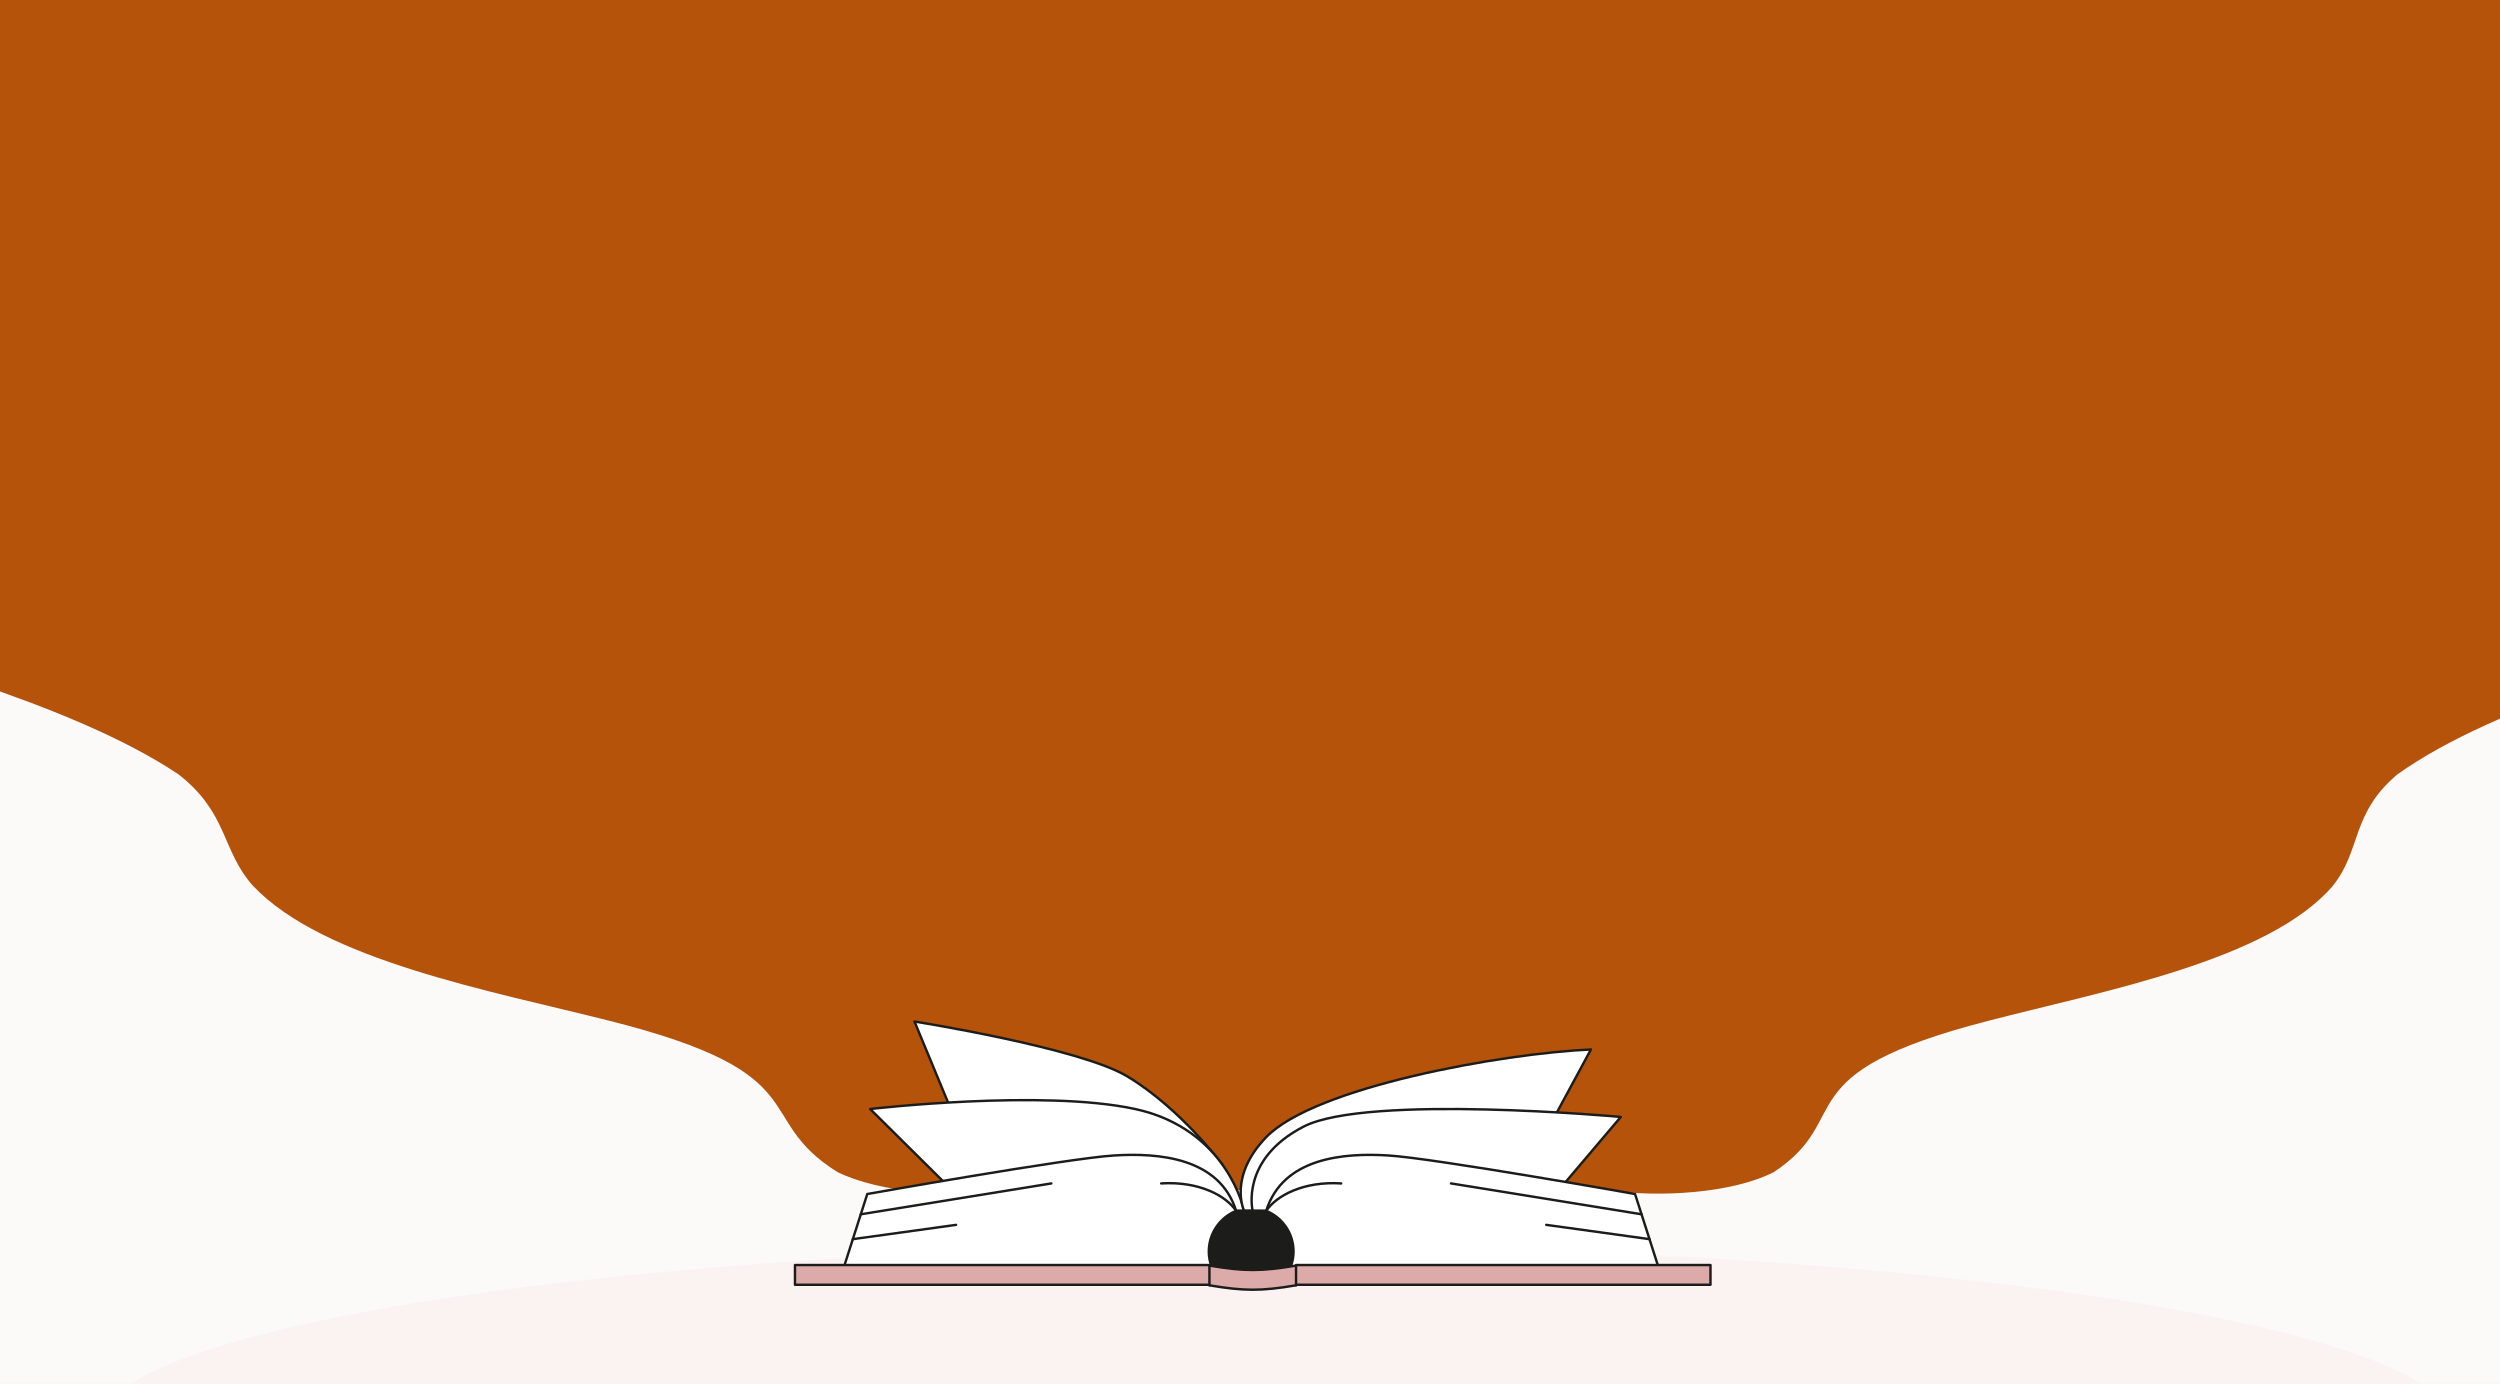
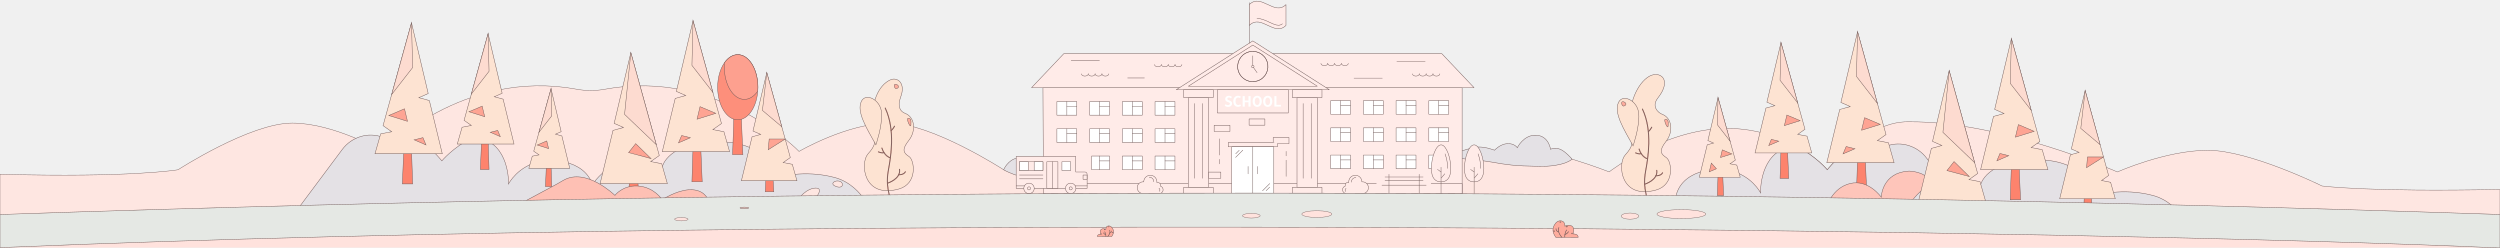
- <svg xmlns="http://www.w3.org/2000/svg" width="766" height="424" viewBox="0 0 766 424" fill="none">
-   <g clip-path="url(#clip0_1327_8972)">
-     <path d="M769 -13H-1V425.264H769V-13Z" fill="#FCF9F9" />
-     <path d="M1136 -13C1067.31 42.118 1073 80.192 1024.37 119.486C978.593 154.94 915.501 171.901 867.63 185.686C821.112 200.865 765.431 215.277 734.6 237.238C720.282 249.237 723.571 260.532 714.739 271.466C695.1 294.305 644.43 303.638 609.422 312.725C545.719 329.073 568.829 342.377 543.504 359.124C530.874 365.6 508.397 367.066 492.075 364.614H308.511C292.408 367.066 269.802 365.6 256.598 359.123C229.799 342.358 251.637 329.056 186.547 312.725C150.735 303.65 99.195 294.296 77.563 271.465C67.757 260.531 70.043 249.236 54.657 237.238C21.672 215.221 -34.846 200.929 -82.958 185.683C-132.072 171.902 -196.722 154.921 -245.589 119.484C-297.707 80.198 -295.459 42.098 -369 -13H1136Z" fill="#B45309" />
-     <path d="M390.948 492.823C590.507 492.823 752.281 467.936 752.281 437.235C752.281 406.535 590.507 381.648 390.948 381.648C191.389 381.648 29.615 406.535 29.615 437.235C29.615 467.936 191.389 492.823 390.948 492.823Z" fill="#FBF3F2" />
-     <path d="M400.426 367.329H365.82V391.503H400.426V367.329Z" fill="#1C1C1B" stroke="#1C1C1B" stroke-width="0.75" stroke-linecap="round" stroke-linejoin="round" />
-     <path d="M374.694 357.064C374.694 357.064 361.981 339.801 345.448 329.829C330.863 321.032 280.2 313 280.2 313L292.935 343.705L374.694 357.063V357.064Z" fill="white" stroke="#1C1C1B" stroke-width="0.75" stroke-linecap="round" stroke-linejoin="round" />
-     <path d="M381.172 370.922C381.172 370.922 376.153 345.936 347.81 339.802C319.467 333.668 266.619 339.802 266.619 339.802L291.419 364.373L376.706 372.056C376.706 372.056 374.381 370.835 381.171 370.922H381.172Z" fill="white" stroke="#1C1C1B" stroke-width="0.75" stroke-linecap="round" stroke-linejoin="round" />
-     <path d="M383.802 370.922H381.172C381.172 370.922 376.246 360.592 387.962 348.43C402.752 333.077 460.296 322.744 487.458 321.563L470.7 352.563L383.802 370.922V370.922Z" fill="white" stroke="#1C1C1B" stroke-width="0.75" stroke-linecap="round" stroke-linejoin="round" />
-     <path d="M383.802 370.922C383.802 370.922 379.932 355.22 399.447 345.182C418.962 335.144 496.61 342.23 496.61 342.23L476.829 365.554L395.073 371.009L383.802 370.922V370.922Z" fill="white" stroke="#1C1C1B" stroke-width="0.75" stroke-linecap="round" stroke-linejoin="round" />
-     <path d="M370.375 383.458C370.375 377.827 373.84 373.011 378.752 371.008C373.62 354.665 354.986 353.184 341.315 354.038C327.143 354.924 265.734 365.848 265.734 365.848L258.648 387.991H371.176C370.667 386.573 370.376 385.051 370.376 383.458H370.375Z" fill="white" stroke="#1C1C1B" stroke-width="0.75" stroke-linecap="round" stroke-linejoin="round" />
-     <path d="M263.747 372.056L322.124 362.601" stroke="#1C1C1B" stroke-width="0.75" stroke-linecap="round" stroke-linejoin="round" />
-     <path d="M261.309 379.675L292.936 375.297" stroke="#1C1C1B" stroke-width="0.75" stroke-linecap="round" stroke-linejoin="round" />
-     <path d="M378.752 371.009C375.687 366.406 367.407 361.863 355.782 362.601" stroke="#1C1C1B" stroke-width="0.75" stroke-linecap="round" stroke-linejoin="round" />
-     <path d="M396.339 383.458C396.339 377.827 392.874 373.011 387.962 371.008C393.094 354.665 411.728 353.184 425.399 354.038C439.57 354.924 500.98 365.848 500.98 365.848L508.066 387.991H395.538C396.047 386.573 396.338 385.051 396.338 383.458H396.339Z" fill="white" stroke="#1C1C1B" stroke-width="0.75" stroke-linecap="round" stroke-linejoin="round" />
-     <path d="M502.967 372.056L444.59 362.601" stroke="#1C1C1B" stroke-width="0.75" stroke-linecap="round" stroke-linejoin="round" />
-     <path d="M505.405 379.675L473.779 375.297" stroke="#1C1C1B" stroke-width="0.75" stroke-linecap="round" stroke-linejoin="round" />
-     <path d="M387.963 371.009C391.028 366.406 399.308 361.863 410.933 362.601" stroke="#1C1C1B" stroke-width="0.75" stroke-linecap="round" stroke-linejoin="round" />
-     <path d="M397.104 387.606V387.772C386.573 389.577 381.098 389.577 370.569 387.773V387.606H243.581V393.65H370.562V393.816C381.096 395.622 386.57 395.623 397.104 393.816V393.65H524.092V387.606H397.104V387.606Z" fill="#DCABA9" stroke="#1C1C1B" stroke-width="0.75" stroke-linecap="round" stroke-linejoin="round" />
-     <path d="M370.569 387.774V393.817" stroke="#1C1C1B" stroke-width="0.75" stroke-miterlimit="10" stroke-linecap="round" />
-     <path d="M397.104 387.773V393.817" stroke="#1C1C1B" stroke-width="0.75" stroke-miterlimit="10" stroke-linecap="round" />
+ <svg xmlns="http://www.w3.org/2000/svg" version="1.1" id="Layer_1" x="0px" y="0px" viewBox="0 0 5667.1 561.3" style="enable-background:new 0 0 5667.1 561.3;" xml:space="preserve">
+   <style type="text/css">
+ 	.st0{fill:#FEE6E1;stroke:#6E5756;stroke-width:0.875;stroke-miterlimit:10;}
+ 	.st1{fill:#E4E1E5;stroke:#6E5756;stroke-miterlimit:10;}
+ 	.st2{fill:#FEE6E1;stroke:#6E5756;stroke-miterlimit:10;}
+ 	.st3{fill:#FD836D;stroke:#6E5756;stroke-miterlimit:10;}
+ 	.st4{fill:#FDE3D2;stroke:#6E5756;stroke-miterlimit:10;}
+ 	.st5{fill:#FDDBD0;stroke:#6E5756;stroke-miterlimit:10;}
+ 	.st6{fill:#FEA493;stroke:#6E5756;stroke-miterlimit:10;}
+ 	.st7{fill:#FEC5BA;stroke:#6E5756;stroke-miterlimit:10;}
+ 	.st8{fill:#FD8F7B;stroke:#6E5756;stroke-miterlimit:10;}
+ 	.st9{fill:#FDA08F;stroke:#6E5756;stroke-miterlimit:10;}
+ 	.st10{fill:#FD8771;stroke:#6E5756;stroke-miterlimit:10;}
+ 	.st11{fill:#FEAC9D;stroke:#6E5756;stroke-miterlimit:10;}
+ 	.st12{fill:#FFEBE8;stroke:#6E5756;stroke-linecap:round;stroke-linejoin:round;stroke-miterlimit:10;}
+ 	.st13{fill:none;stroke:#6E5756;stroke-linecap:round;stroke-linejoin:round;stroke-miterlimit:10;}
+ 	.st14{fill:#FFFFFF;stroke:#6E5756;stroke-linecap:round;stroke-linejoin:round;stroke-miterlimit:10;}
+ 	.st15{fill:#FFFFFF;}
+ 	.st16{fill:#FFE2DD;}
+ 	.st17{fill:#FEC0B4;stroke:#6E5756;stroke-miterlimit:10;}
+ 	.st18{fill:#FEE6E1;}
+ 	.st19{fill:#E5E8E4;stroke:#6E5756;stroke-miterlimit:10;}
+ 	.st20{fill:#FFE2DD;stroke:#6E5756;stroke-width:0.807;stroke-miterlimit:10;}
+ 	.st21{fill:#FED7D0;stroke:#6E5756;stroke-miterlimit:10;}
+ </style>
+   <path class="st0" d="M5667.1,429.4c-297,6.3-403.5-7.8-403.5-7.8s-163.7-81.1-259.1-80.9c-95.4,0.2-204.7,49.1-204.7,49.1  s-261-115.3-471.9-113.7c-56.1-1.9-110.5,36-145.7,67.6c-24.7,22.2-40,41.2-40,41.2s-23.1-28.4-70-54  c-31.8-17.4-74.6-33.5-128.6-38.6c-152.2-14.4-295.9,97.3-295.9,97.3s-139.8-54.9-198.1-49c-898.9,91.8-1174.3,44.3-1174.3,44.3  S2111.5,278.8,2016,279c-95.4,0.2-204.7,64.2-204.7,64.2S1629.2,154.4,1371,202.3c-20.9,3.9-42.4,3.9-63.4,0  c-258.2-48-440.2,140.9-440.2,140.9s-109.3-64-204.7-64.2c-95.5-0.2-259.1,105.8-259.1,105.8S297,403.2,0,395l0,146h1339.3h2988.5  h1339.3V429.4z" />
+   <g>
+     <path class="st1" d="M1339.3,423.5c62.7-96.1,161.9-45.3,161.9-45.3s11.8-56.5,127-56.8c115.2-0.3,137.9,80.6,137.9,80.6   s54.3-18,124.6,0c70.3,18,93.3,99,93.3,99h-644.7V423.5z" />
+     <path class="st2" d="M1813.2,459c-9.7-7.9,18.1-34.9,38.6-32.5C1872.3,428.8,1832.9,475.1,1813.2,459z" />
+     <path class="st2" d="M1892.5,421.5c-11.6-5.7,1.4-14.4,11.7-10.3C1914.5,415.4,1910.5,430.3,1892.5,421.5z" />
+     <path class="st1" d="M4367.6,358.8L4507.5,546h-286.3l-421.9-59.2c-17.5-87.9,65.3-110.2,117.9-100.8c52.6,9.4,73.7,51.1,73.7,51.1   s-3.5-92.5,70.3-104.9c3.5-0.6,7.2-1,10.9-1.3c46.9,25.6,70,54,70,54s15.3-19,40-41.2c34.1,9,59,19,59,19s6.3-21.1,35.4-31.6   C4309.5,319,4346.6,330.7,4367.6,358.8z" />
+     <polygon class="st3" points="3907.1,443.2 3893,443.2 3895.3,373.6 3904.2,373.6  " />
+     <polygon class="st4" points="3852.1,401.7 3870,328.3 3884.4,324.3 3871.5,318.7 3894.5,221.3 3933.7,362.9 3921.8,371.3    3937,374.2 3944.8,401.7  " />
+     <polygon class="st5" points="3894.5,221.3 3893,282.8 3921.8,319.9  " />
+     <polygon class="st6" points="3904.2,339.7 3925.8,348.9 3900.1,357  " />
+     <polygon class="st6" points="3879.4,369.7 3890.8,382.5 3874.6,389.5  " />
+     <polygon class="st3" points="4054.7,404.3 4035.1,404.3 4038.2,307.7 4050.6,307.7  " />
+     <polygon class="st4" points="3978.4,346.7 4003.1,245 4023.2,239.5 4005.3,231.6 4037.2,96.5 4091.6,293 4075.1,304.6    4096.2,308.6 4107,346.7  " />
+     <polygon class="st5" points="4037.2,96.5 4035.1,181.9 4075.1,233.3  " />
+     <polygon class="st6" points="4050.6,260.8 4080.6,273.5 4044.9,284.7  " />
+     <polygon class="st6" points="4015.4,315.9 4032.1,320.1 4009.5,329.9  " />
+     <polygon class="st3" points="4231.6,437.1 4208.3,437.1 4212,322.5 4226.7,322.5  " />
+     <polygon class="st4" points="4141.1,368.8 4170.4,248.1 4194.2,241.6 4173,232.2 4210.8,71.9 4275.3,305 4255.7,318.8    4280.8,323.6 4293.6,368.8  " />
+     <polygon class="st5" points="4210.8,71.9 4208.3,173.3 4255.7,234.3  " />
+     <polygon class="st6" points="4226.7,266.8 4262.3,282 4219.9,295.2  " />
+     <polygon class="st6" points="4185,332.2 4204.7,337.2 4177.9,348.8  " />
+     <path class="st1" d="M776,338.6L636.2,525.8h286.3l421.9-59.2c17.5-87.9-65.3-110.2-117.9-100.8c-52.6,9.4-73.7,51.1-73.7,51.1   s3.5-92.5-70.3-104.9c-3.5-0.6-7.2-1-10.9-1.3c-46.9,25.6-70,54-70,54s-15.3-19-40-41.2c-34.1,9-59,19-59,19s-6.3-21.1-35.4-31.6   C834.1,298.8,797.1,310.5,776,338.6z" />
+     <polygon class="st3" points="1236.5,423 1250.7,423 1248.4,353.4 1239.4,353.4  " />
+     <polygon class="st4" points="1291.5,381.5 1273.7,308.2 1259.2,304.1 1272.1,298.5 1249.1,201.1 1209.9,342.7 1221.8,351.1    1206.6,354 1198.8,381.5  " />
+     <polygon class="st5" points="1249.1,201.1 1250.7,262.6 1221.8,299.7  " />
+     <polygon class="st6" points="1239.4,319.5 1217.8,328.7 1243.6,336.8  " />
+     <polygon class="st3" points="1088.9,384.1 1108.6,384.1 1105.4,287.5 1093,287.5  " />
+     <polygon class="st4" points="1165.2,326.5 1140.5,224.8 1120.5,219.3 1138.3,211.4 1106.4,76.3 1052,272.8 1068.5,284.4    1047.5,288.4 1036.6,326.5  " />
+     <polygon class="st5" points="1106.4,76.3 1108.6,161.7 1068.5,213.1  " />
+     <polygon class="st6" points="1093,240.6 1063,253.3 1098.7,264.5  " />
+     <polygon class="st6" points="1128.2,295.7 1111.5,299.9 1134.1,309.7  " />
+     <polygon class="st3" points="912.1,416.9 935.4,416.9 931.6,302.3 916.9,302.3  " />
+     <polygon class="st4" points="1002.6,348.6 973.3,228 949.5,221.4 970.7,212 932.8,51.7 868.3,284.8 887.9,298.6 862.9,303.4    850,348.6  " />
+     <polygon class="st5" points="932.8,51.7 935.4,153.1 887.9,214.1  " />
+     <polygon class="st6" points="916.9,246.6 881.3,261.8 923.7,275  " />
+     <polygon class="st6" points="958.7,312 938.9,317 965.7,328.6  " />
+     <path class="st7" d="M4515.3,470c0,0-12.3-44.1-53.9-54.1c-41.6-10-70.3,31.1-70.3,31.1s-1.2-56.3-63.3-59.2   c-62.1,2.9-63.3,59.2-63.3,59.2s-28.7-41-70.3-31.1c-41.6,10-53.9,54.1-53.9,54.1s-79.4-26.9-91.7,32.4l279.2,16.9l279.2-16.9   C4594.7,443.1,4515.3,470,4515.3,470z" />
+     <g>
+       <polygon class="st3" points="1754.1,434.8 1734.8,434.8 1737.9,369.8 1750.1,369.8   " />
+       <polygon class="st4" points="1680.6,409.8 1704.8,310.1 1724.4,304.7 1706.9,297 1738.2,164.6 1791.5,357.1 1775.3,368.5     1796,372.4 1806.6,409.8   " />
+       <polygon class="st5" points="1738.2,164.6 1728.3,250.3 1772.1,287.2   " />
+       <polygon class="st6" points="1779.9,315.1 1743.6,315.1 1741.4,339.4   " />
+     </g>
+     <g>
+       <polygon class="st3" points="1448.2,448.6 1424.9,448.6 1428.6,369.9 1443.4,369.9   " />
+       <polygon class="st4" points="1360.3,416.3 1389.6,295.6 1413.4,289 1392.2,279.7 1430,119.4 1494.5,352.5 1475,366.3 1500,371.1     1512.8,416.3   " />
+       <polygon class="st5" points="1430,119.4 1415.8,259.3 1487.7,327.9   " />
+       <polygon class="st6" points="1424.9,345.9 1475.6,359.4 1441,325.6   " />
+     </g>
+     <g>
+       <polygon class="st3" points="1591.8,412.1 1568.5,412.1 1572.2,297.5 1586.9,297.5   " />
+       <polygon class="st4" points="1501.3,343.7 1530.6,223.1 1554.4,216.5 1533.2,207.2 1571,46.9 1635.5,280 1615.9,293.8 1641,298.6     1653.8,343.7   " />
+       <polygon class="st5" points="1571,46.9 1568.5,148.2 1615.9,209.2   " />
+       <polygon class="st6" points="1586.9,241.8 1622.5,256.9 1580.1,270.2   " />
+       <polygon class="st6" points="1545.2,307.2 1564.9,312.2 1538.1,323.8   " />
+     </g>
+     <path class="st1" d="M4327.8,464.3c62.7-96.1,161.9-45.3,161.9-45.3s11.8-56.5,127-56.8c115.2-0.3,137.9,80.6,137.9,80.6   s54.3-18,124.6,0c70.3,18,93.3,99,93.3,99h-644.7V464.3z" />
+     <path class="st2" d="M4801.7,499.7c-9.7-7.9,18.1-34.9,38.6-32.5C4860.8,469.6,4821.4,515.9,4801.7,499.7z" />
+     <g>
+       <polygon class="st3" points="4742.5,475.5 4723.3,475.5 4726.4,410.6 4738.5,410.6   " />
+       <polygon class="st4" points="4669,450.5 4693.3,350.8 4712.9,345.4 4695.4,337.7 4726.7,205.3 4779.9,397.8 4763.8,409.2     4784.4,413.2 4795,450.5   " />
+       <polygon class="st5" points="4726.7,205.3 4716.8,291.1 4760.6,327.9   " />
+       <polygon class="st6" points="4768.3,355.8 4732,355.8 4729.9,380.1   " />
+     </g>
+     <g>
+       <polygon class="st3" points="4436.7,489.3 4413.4,489.3 4417.1,410.7 4431.8,410.7   " />
+       <polygon class="st4" points="4348.7,457 4378.1,336.4 4401.8,329.8 4380.7,320.5 4418.5,160.2 4483,393.3 4463.4,407.1     4488.4,411.8 4501.3,457   " />
+       <polygon class="st5" points="4418.5,160.2 4404.3,300 4476.2,368.7   " />
+       <polygon class="st6" points="4413.4,386.7 4464,400.1 4429.5,366.3   " />
+     </g>
+     <g>
+       <polygon class="st3" points="4580.2,452.8 4556.9,452.8 4560.7,338.2 4575.4,338.2   " />
+       <polygon class="st4" points="4489.7,384.5 4519,263.9 4542.8,257.3 4521.6,247.9 4559.5,87.6 4624,320.7 4604.4,334.5     4629.4,339.3 4642.3,384.5   " />
+       <polygon class="st5" points="4559.5,87.6 4556.9,189 4604.4,250   " />
+       <polygon class="st6" points="4575.4,282.5 4611,297.7 4568.6,310.9   " />
+       <polygon class="st6" points="4533.6,347.9 4553.4,352.9 4526.6,364.5   " />
+     </g>
+     <g>
+       <polygon class="st3" points="1684,350.6 1660.7,350.6 1664.5,236 1679.2,236   " />
+       <path class="st8" d="M1718,197.7c0,3-0.1,6-0.3,8.9c-2.7,36.6-21.9,65-45.3,65c-25.2,0-45.6-33.1-45.6-73.9    c0-22,5.9-41.7,15.3-55.2c8.1-11.6,18.7-18.6,30.3-18.6C1697.6,123.8,1718,156.9,1718,197.7z" />
+       <path class="st9" d="M1718,197.7c0,3-0.1,6-0.3,8.9c-8.1,11.6-18.7,18.7-30.3,18.7c-25.2,0-45.6-33.1-45.6-73.9c0-3,0.1-6,0.3-8.9    c8.1-11.6,18.7-18.6,30.3-18.6C1697.6,123.8,1718,156.9,1718,197.7z" />
+     </g>
+     <g>
+       <g>
+         <g>
+           <g>
+             <g>
+               <g>
+                 <path class="st4" d="M2037.3,428.5c43.5-12,35.8-65.7,23.4-73.6c-12.4-8-17.4-15.4-0.5-36.8c16.9-21.4,13.9-52.7-8.5-61.2         c-10.4-3.9-18.4-14.7-9.9-37.3c11.8-31.3-7.6-45.3-22.9-38.8c-28.4,12.2-45.3,54.5-39.3,97.7c6.2,44.6,6,50.2-12.2,70.6         C1949.8,369,1956.2,450.9,2037.3,428.5z" />
+               </g>
+             </g>
+             <g>
+               <g>
+                 <path class="st10" d="M2012.9,478.1c0.2,0,0.5-0.1,0.6-0.4c0.1-0.1,5.6-12.5,4.4-26.8c-0.3-3.9-1.2-7.8-2.2-12.3         c-2.6-12.3-5.9-27.5-1.2-53.3c5-27,16.5-90.4-7.3-140.6c-0.1-0.3-0.5-0.4-0.8-0.3c-0.3,0.1-0.4,0.5-0.3,0.8         c23.6,49.9,12.1,113,7.2,139.9c-4.8,26-1.4,41.4,1.2,53.7c1,4.5,1.8,8.4,2.1,12.2c1.2,14-4.2,26.1-4.3,26.2         c-0.1,0.3,0,0.7,0.3,0.8C2012.7,478.1,2012.8,478.1,2012.9,478.1z" />
+               </g>
+             </g>
+             <g>
+               <g>
+                 <path class="st10" d="M2011.7,415.9c0.1,0,0.1,0,0.2,0c0.3-0.1,31.2-9.7,27.8-32.2c0-0.3-0.3-0.6-0.7-0.5         c-0.3,0-0.6,0.4-0.5,0.7c3.2,21.4-26.7,30.8-27,30.8c-0.3,0.1-0.5,0.4-0.4,0.8C2011.2,415.7,2011.5,415.9,2011.7,415.9z" />
+               </g>
+             </g>
+             <g>
+               <g>
+                 <path class="st10" d="M2017.9,358.2c0.3,0,0.5-0.2,0.6-0.5c0.1-0.3-0.1-0.7-0.4-0.7c-0.1,0-12.8-3.5-18.4-21.6         c-0.1-0.3-0.4-0.5-0.8-0.4c-0.3,0.1-0.5,0.4-0.4,0.8c5.8,18.8,18.7,22.3,19.3,22.4C2017.8,358.2,2017.8,358.2,2017.9,358.2z" />
+               </g>
+             </g>
+             <g>
+               <g>
+                 <path class="st10" d="M2020.1,296.3c0.1,0,0.2,0,0.2,0c0.1-0.1,3.4-1.5,8-10c0.2-0.3,0-0.7-0.3-0.8c-0.3-0.2-0.7,0-0.8,0.3         c-4.3,8-7.3,9.4-7.3,9.4c-0.3,0.1-0.5,0.5-0.3,0.8C2019.7,296.2,2019.9,296.3,2020.1,296.3z" />
+               </g>
+             </g>
+             <g>
+               <g>
+                 <path class="st10" d="M2000.1,347.1c2.4,0,3.7-0.7,3.8-0.7c0.3-0.2,0.4-0.5,0.2-0.8c-0.2-0.3-0.5-0.4-0.8-0.2         c0,0-3.8,2-11.9-1.7c-0.3-0.1-0.7,0-0.8,0.3c-0.1,0.3,0,0.7,0.3,0.8C1994.8,346.6,1997.9,347.1,2000.1,347.1z" />
+               </g>
+             </g>
+             <g>
+               <g>
+                 <path class="st10" d="M2038.4,396.7c2.8,0,11.1-0.6,14.5-7.1c0.2-0.3,0-0.7-0.3-0.8c-0.3-0.2-0.7,0-0.8,0.3         c-3.7,7-14.2,6.4-14.3,6.4c-0.4,0-0.6,0.2-0.7,0.6c0,0.3,0.2,0.6,0.6,0.7C2037.5,396.7,2037.8,396.7,2038.4,396.7z" />
+               </g>
+             </g>
+             <g>
+               <g>
+                 <path class="st11" d="M1984.9,258.6c10.5-2.6,6.7-11.9,2.8-12.7C1983.7,245.2,1982.6,259.1,1984.9,258.6z" />
+               </g>
+             </g>
+             <g>
+               <g>
+                 <path class="st11" d="M2032.2,200.9c9.7-3.2,2.2-10.3-2.8-9.9C2024.4,191.4,2028.3,202.3,2032.2,200.9z" />
+               </g>
+             </g>
+           </g>
+         </g>
+       </g>
+       <g>
+         <g>
+           <path class="st11" d="M2064.9,283.2c0.9-12.1-0.7-14.9-6.2-15.1C2053.3,267.9,2064.1,292.7,2064.9,283.2z" />
+         </g>
+       </g>
+     </g>
+     <path class="st4" d="M1985.5,328.3c-20.2-36.6-45-75-32.6-99.2c9.9-19.4,43.7-3.1,45.5,27C2000.3,286.3,1985.5,328.3,1985.5,328.3z   " />
+     <path class="st1" d="M3277.9,357.1c31.8-14.4,38.6-16.8,64.2-22.8c19.5-4.5,45.7,6.2,45.7,6.2s13-14.1,29.1-14.9   c16.1-0.9,22.6,9.2,22.6,9.2s14.3-29.7,42.9-28.3c28.6,1.5,32.4,31.9,32.4,31.9s9.7-5.1,22,0c12.3,5.1,26.9,22.4,26.9,22.4   s-17,17.2-74.7,16.3c-57.7-0.9-74.1-3.8-105.8-9.4C3343.2,360.7,3277.9,357.1,3277.9,357.1z" />
+     <path class="st1" d="M2275.1,384.9c0,0,9.4-23,31.1-26.6c21.7-3.7,32.8,22.6,32.8,22.6s12.9-9.2,25.8-6.9c12.9,2.3,17,14.8,17,14.8   s26.4-12.7,44.5-7.9c18.2,4.8,38.1,15.9,38.1,15.9s-48.6,21.1-104.3,13.5C2304.5,402.6,2275.1,384.9,2275.1,384.9z" />
+     <g>
+       <g>
+         <g>
+           <g>
+             <g>
+               <g>
+                 <g>
+                   <path class="st4" d="M3753.8,430.8c43.5-12,35.8-65.7,23.4-73.6c-12.4-8-17.4-15.4-0.5-36.8c16.9-21.4,13.9-52.7-8.5-61.2          c-10.4-3.9-24.9-18.4-9.9-37.3c33.6-42.7,3.5-62.3-20-48.8c-26.8,15.5-48.1,64.4-42.1,107.7c6.2,44.6,6,50.2-12.2,70.6          C3666.2,371.3,3672.7,453.2,3753.8,430.8z" />
+                 </g>
+               </g>
+               <g>
+                 <g>
+                   <path class="st10" d="M3729.4,480.4c0.2,0,0.5-0.1,0.6-0.4c0.1-0.1,5.6-12.5,4.4-26.8c-0.3-3.9-1.2-7.8-2.2-12.3          c-2.6-12.3-5.9-27.5-1.2-53.3c5-27,16.5-90.4-7.3-140.6c-0.1-0.3-0.5-0.4-0.8-0.3c-0.3,0.1-0.4,0.5-0.3,0.8          c23.6,49.9,12.1,113,7.2,139.9c-4.8,26-1.4,41.4,1.2,53.7c1,4.5,1.8,8.4,2.1,12.2c1.2,14-4.2,26.1-4.3,26.2          c-0.1,0.3,0,0.7,0.3,0.8C3729.2,480.4,3729.3,480.4,3729.4,480.4z" />
+                 </g>
+               </g>
+               <g>
+                 <g>
+                   <path class="st10" d="M3728.2,418.2c0.1,0,0.1,0,0.2,0c0.3-0.1,31.2-9.7,27.8-32.2c0-0.3-0.3-0.6-0.7-0.5          c-0.3,0-0.6,0.4-0.5,0.7c3.2,21.4-26.7,30.8-27,30.8c-0.3,0.1-0.5,0.4-0.4,0.8C3727.7,418,3727.9,418.2,3728.2,418.2z" />
+                 </g>
+               </g>
+               <g>
+                 <g>
+                   <path class="st10" d="M3734.4,360.5c0.3,0,0.5-0.2,0.6-0.5c0.1-0.3-0.1-0.7-0.4-0.7c-0.1,0-12.8-3.5-18.4-21.6          c-0.1-0.3-0.4-0.5-0.8-0.4c-0.3,0.1-0.5,0.4-0.4,0.8c5.8,18.8,18.7,22.3,19.3,22.4C3734.3,360.5,3734.3,360.5,3734.4,360.5z          " />
+                 </g>
+               </g>
+               <g>
+                 <g>
+                   <path class="st10" d="M3736.6,298.6c0.1,0,0.2,0,0.2,0c0.1-0.1,3.4-1.5,8-10c0.2-0.3,0-0.7-0.3-0.8c-0.3-0.2-0.7,0-0.8,0.3          c-4.3,8-7.3,9.4-7.3,9.4c-0.3,0.1-0.5,0.5-0.3,0.8C3736.1,298.5,3736.4,298.6,3736.6,298.6z" />
+                 </g>
+               </g>
+               <g>
+                 <g>
+                   <path class="st10" d="M3716.6,349.4c2.4,0,3.7-0.7,3.8-0.7c0.3-0.2,0.4-0.5,0.2-0.8c-0.2-0.3-0.5-0.4-0.8-0.2          c0,0-3.8,2-11.9-1.7c-0.3-0.1-0.7,0-0.8,0.3c-0.1,0.3,0,0.7,0.3,0.8C3711.3,348.9,3714.4,349.4,3716.6,349.4z" />
+                 </g>
+               </g>
+               <g>
+                 <g>
+                   <path class="st10" d="M3754.9,399c2.8,0,11.1-0.6,14.5-7.1c0.2-0.3,0-0.7-0.3-0.8c-0.3-0.2-0.7,0-0.8,0.3          c-3.7,7-14.2,6.4-14.3,6.4c-0.4,0-0.6,0.2-0.7,0.6c0,0.3,0.2,0.6,0.6,0.7C3754,399,3754.3,399,3754.9,399z" />
+                 </g>
+               </g>
+               <g>
+                 <g>
+                   <path class="st11" d="M3701.4,260.9c10.5-2.6,6.7-11.9,2.8-12.7C3700.2,247.5,3699.1,261.5,3701.4,260.9z" />
+                 </g>
+               </g>
+             </g>
+           </g>
+         </g>
+         <g>
+           <g>
+             <path class="st11" d="M3781.4,285.5c0.9-12.1-0.7-14.9-6.2-15.1C3769.8,270.2,3780.6,295,3781.4,285.5z" />
+           </g>
+         </g>
+       </g>
+       <path class="st4" d="M3701.9,330.6c-20.2-36.6-45-75-32.6-99.2c9.9-19.4,43.7-3.1,45.5,27C3716.8,288.6,3701.9,330.6,3701.9,330.6    z" />
+     </g>
+     <g>
+       <g>
+         <path class="st11" d="M3681.1,240.4c9.7-3.2,2.2-10.3-2.8-9.9C3673.3,230.9,3677.2,241.7,3681.1,240.4z" />
+       </g>
+     </g>
  </g>
-   <defs>
-     <clipPath id="clip0_1327_8972">
-       <rect width="766" height="424" fill="white" />
-     </clipPath>
-   </defs>
+   <g>
+     <polygon class="st12" points="2365.4,455 3314.4,455 3314.4,198.7 2364.2,198.7  " />
+     <polyline class="st12" points="2794.4,121.7 2411.4,121.7 2338.4,198.7 2673.7,198.7  " />
+     <polyline class="st12" points="3006.1,198.7 3341.4,198.7 3268.4,121.7 2885.4,121.7  " />
+     <line class="st12" x1="2629.4" y1="416.1" x2="2693.8" y2="416.1" />
+     <line class="st12" x1="2464.3" y1="416.1" x2="2581.8" y2="416.1" />
+     <polyline class="st12" points="3244.2,416.1 3314.4,416.1 3314.4,438.7 2365.4,438.7  " />
+     <line class="st12" x1="3098.2" y1="416.1" x2="3119.9" y2="416.1" />
+     <line class="st12" x1="2986.2" y1="416.1" x2="3050.6" y2="416.1" />
+     <line class="st12" x1="2887.6" y1="416.1" x2="2940.1" y2="416.1" />
+     <line class="st12" x1="2739.9" y1="416.1" x2="2792.2" y2="416.1" />
+     <polygon class="st12" points="3013.4,203.4 2666.4,203.4 2839.9,92.7  " />
+     <polygon class="st12" points="2693.8,195.4 2839.9,102.2 2986,195.4  " />
+     <ellipse transform="matrix(0.8689 -0.495 0.495 0.8689 297.5947 1425.435)" class="st12" cx="2839.9" cy="150.9" rx="34.3" ry="34.3" />
+     <path class="st13" d="M2842.7,150.9c0,1.6-1.3,2.8-2.8,2.8s-2.8-1.3-2.8-2.8c0-1.6,1.3-2.8,2.8-2.8S2842.7,149.3,2842.7,150.9z" />
+     <line class="st13" x1="2839.9" y1="126.6" x2="2839.9" y2="148" />
+     <line class="st13" x1="2849.6" y1="164.7" x2="2841.5" y2="153.2" />
+     <ellipse transform="matrix(0.8689 -0.495 0.495 0.8689 297.5947 1425.435)" class="st13" cx="2839.9" cy="150.9" rx="34.3" ry="34.3" />
+     <g>
+       <rect x="2693.6" y="221.2" class="st12" width="46.1" height="203.5" />
+       <rect x="2683.1" y="424.7" class="st12" width="67.1" height="14" />
+       <rect x="2683.1" y="203.4" class="st12" width="67.1" height="17.8" />
+       <g>
+         <line class="st12" x1="2707.5" y1="234.7" x2="2707.5" y2="404.1" />
+         <line class="st12" x1="2725.8" y1="234.7" x2="2725.8" y2="404.1" />
+       </g>
+       <rect x="2940.1" y="221.2" class="st12" width="46.1" height="203.5" />
+       <rect x="2929.6" y="424.7" class="st12" width="67.1" height="14" />
+       <rect x="2929.6" y="203.4" class="st12" width="67.1" height="17.8" />
+       <g>
+         <line class="st12" x1="2954" y1="234.7" x2="2954" y2="404.1" />
+         <line class="st12" x1="2972.3" y1="234.7" x2="2972.3" y2="404.1" />
+       </g>
+     </g>
+     <rect x="2759.6" y="203.4" class="st12" width="160.7" height="52.7" />
+     <rect x="2784.2" y="323" class="st12" width="111.5" height="9.8" />
+     <rect x="2792.2" y="332.7" class="st14" width="95.3" height="106" />
+     <rect x="2831.5" y="269.7" class="st12" width="35.8" height="14" />
+     <rect x="2752.3" y="284" class="st12" width="35.8" height="14" />
+     <rect x="2739.7" y="390.1" class="st12" width="27.7" height="14" />
+     <polyline class="st12" points="2886.1,323 2886.1,311.7 2921.9,311.7 2921.9,325.7 2895.9,325.7  " />
+     <line class="st12" x1="2764.4" y1="361.2" x2="2764.4" y2="371.5" />
+     <line class="st12" x1="2764.4" y1="314.7" x2="2764.4" y2="351.5" />
+     <line class="st12" x1="2915.4" y1="353.3" x2="2915.4" y2="343.1" />
+     <line class="st12" x1="2915.4" y1="399.8" x2="2915.4" y2="363.1" />
+     <g>
+       <path class="st15" d="M2793,234.7c0,4.3-3.4,7.7-9.2,7.7c-4.9,0-7.5-3.1-7.5-3.1l2-3.2c0,0,1.9,2.2,5.1,2.2c3.1,0,4.6-1.5,4.6-3.6    c0-4.3-10.7-2-10.7-10.4c0-3.9,3.2-7.2,8.2-7.2c4.8,0,7,2.7,7,2.7l-1.9,3.2c0,0-1.9-1.9-4.8-1.9c-2.2,0-3.6,1.4-3.6,3.1    C2782.2,228.7,2793,226.6,2793,234.7z" />
+       <path class="st15" d="M2806.4,217.1c4.3,0,6.5,2.2,6.5,2.2l-2,3.2c0,0-1.5-1.4-4.1-1.4c-3.6,0-6.1,2.6-6.1,8.5    c0,6,2.6,8.5,6.1,8.5c2.9,0,4.4-1.7,4.4-1.7l2,3.2c0,0-2.4,2.6-6.8,2.6c-6.1,0-10.7-4.6-10.7-12.6    C2795.7,221.7,2800.3,217.1,2806.4,217.1z" />
+       <path class="st15" d="M2834.9,217.8v23.9h-4.8v-9.9h-8.4v9.9h-4.8v-23.9h4.8v10.1h8.4v-10.1H2834.9z" />
+       <path class="st15" d="M2849.9,242.3c-5.8,0-10.4-4.6-10.4-12.6c0-8,4.6-12.6,10.4-12.6s10.4,4.6,10.4,12.6    C2860.3,237.7,2855.7,242.3,2849.9,242.3z M2849.9,221.2c-2.9,0-5.5,2.6-5.5,8.5c0,6,2.6,8.5,5.5,8.5s5.5-2.6,5.5-8.5    C2855.3,223.8,2852.8,221.2,2849.9,221.2z" />
+       <path class="st15" d="M2873.7,242.3c-5.8,0-10.4-4.6-10.4-12.6c0-8,4.6-12.6,10.4-12.6s10.4,4.6,10.4,12.6    C2884.1,237.7,2879.5,242.3,2873.7,242.3z M2873.7,221.2c-2.9,0-5.5,2.6-5.5,8.5c0,6,2.6,8.5,5.5,8.5s5.5-2.6,5.5-8.5    C2879.2,223.8,2876.6,221.2,2873.7,221.2z" />
+       <path class="st15" d="M2888.7,217.8h4.8v19.9h10.1v3.9h-14.8V217.8z" />
+     </g>
+     <line class="st12" x1="3230.6" y1="138.7" x2="3166.5" y2="138.7" />
+     <line class="st12" x1="3133.4" y1="177.1" x2="3069.4" y2="177.1" />
+     <line class="st12" x1="2492.3" y1="137.3" x2="2428.2" y2="137.3" />
+     <line class="st12" x1="2594.2" y1="176.7" x2="2556.2" y2="176.7" />
+     <g>
+       <path class="st12" d="M2467,167.4c0,2.8-3.5,5.1-7.8,5.1c-4.3,0-7.8-2.3-7.8-5.1" />
+       <path class="st12" d="M2482.5,167.4c0,2.8-3.5,5.1-7.8,5.1c-4.3,0-7.8-2.3-7.8-5.1" />
+       <path class="st12" d="M2498,167.4c0,2.8-3.5,5.1-7.8,5.1c-4.3,0-7.8-2.3-7.8-5.1" />
+       <path class="st12" d="M2513.5,167.4c0,2.8-3.5,5.1-7.8,5.1c-4.3,0-7.8-2.3-7.8-5.1" />
+     </g>
+     <g>
+       <path class="st12" d="M2632.7,146.3c0,2.8-3.5,5.1-7.8,5.1s-7.8-2.3-7.8-5.1" />
+       <path class="st12" d="M2648.2,146.3c0,2.8-3.5,5.1-7.8,5.1s-7.8-2.3-7.8-5.1" />
+       <path class="st12" d="M2663.7,146.3c0,2.8-3.5,5.1-7.8,5.1s-7.8-2.3-7.8-5.1" />
+       <path class="st12" d="M2679.2,146.3c0,2.8-3.5,5.1-7.8,5.1s-7.8-2.3-7.8-5.1" />
+     </g>
+     <g>
+       <path class="st12" d="M3009.9,143.7c0,2.8-3.5,5.1-7.8,5.1s-7.8-2.3-7.8-5.1" />
+       <path class="st12" d="M3025.4,143.7c0,2.8-3.5,5.1-7.8,5.1s-7.8-2.3-7.8-5.1" />
+       <path class="st12" d="M3040.9,143.7c0,2.8-3.5,5.1-7.8,5.1s-7.8-2.3-7.8-5.1" />
+       <path class="st12" d="M3056.4,143.7c0,2.8-3.5,5.1-7.8,5.1s-7.8-2.3-7.8-5.1" />
+     </g>
+     <g>
+       <path class="st12" d="M3217.4,167.4c0,2.8-3.5,5.1-7.8,5.1s-7.8-2.3-7.8-5.1" />
+       <path class="st12" d="M3232.9,167.4c0,2.8-3.5,5.1-7.8,5.1s-7.8-2.3-7.8-5.1" />
+       <path class="st12" d="M3248.4,167.4c0,2.8-3.5,5.1-7.8,5.1s-7.8-2.3-7.8-5.1" />
+       <path class="st12" d="M3263.9,167.4c0,2.8-3.5,5.1-7.8,5.1s-7.8-2.3-7.8-5.1" />
+     </g>
+     <g>
+       <g>
+         <g>
+           <rect x="3016.4" y="228.1" class="st14" width="45.1" height="30.9" />
+           <line class="st12" x1="3039" y1="228.1" x2="3039" y2="258.9" />
+           <line class="st12" x1="3039" y1="239" x2="3061.5" y2="239" />
+         </g>
+         <g>
+           <rect x="3090.6" y="228.1" class="st14" width="45.1" height="30.9" />
+           <line class="st12" x1="3113.1" y1="228.1" x2="3113.1" y2="258.9" />
+           <line class="st12" x1="3113.1" y1="239" x2="3135.7" y2="239" />
+         </g>
+         <g>
+           <rect x="3164.7" y="228.1" class="st14" width="45.1" height="30.9" />
+           <line class="st12" x1="3187.3" y1="228.1" x2="3187.3" y2="258.9" />
+           <line class="st12" x1="3187.3" y1="239" x2="3209.8" y2="239" />
+         </g>
+         <g>
+           <rect x="3238.9" y="228.1" class="st14" width="45.1" height="30.9" />
+           <line class="st12" x1="3261.5" y1="228.1" x2="3261.5" y2="258.9" />
+           <line class="st12" x1="3261.5" y1="239" x2="3284" y2="239" />
+         </g>
+       </g>
+       <g>
+         <g>
+           <rect x="3016.4" y="289.8" class="st14" width="45.1" height="30.9" />
+           <line class="st12" x1="3039" y1="289.8" x2="3039" y2="320.7" />
+           <line class="st12" x1="3039" y1="300.8" x2="3061.5" y2="300.8" />
+         </g>
+         <g>
+           <rect x="3090.6" y="289.8" class="st14" width="45.1" height="30.9" />
+           <line class="st12" x1="3113.1" y1="289.8" x2="3113.1" y2="320.7" />
+           <line class="st12" x1="3113.1" y1="300.8" x2="3135.7" y2="300.8" />
+         </g>
+         <g>
+           <rect x="3164.7" y="289.8" class="st14" width="45.1" height="30.9" />
+           <line class="st12" x1="3187.3" y1="289.8" x2="3187.3" y2="320.7" />
+           <line class="st12" x1="3187.3" y1="300.8" x2="3209.8" y2="300.8" />
+         </g>
+         <g>
+           <rect x="3238.9" y="289.8" class="st14" width="45.1" height="30.9" />
+           <line class="st12" x1="3261.5" y1="289.8" x2="3261.5" y2="320.7" />
+           <line class="st12" x1="3261.5" y1="300.8" x2="3284" y2="300.8" />
+         </g>
+       </g>
+       <g>
+         <g>
+           <rect x="3016.4" y="351.5" class="st14" width="45.1" height="30.9" />
+           <line class="st12" x1="3039" y1="351.5" x2="3039" y2="382.4" />
+           <line class="st12" x1="3039" y1="362.5" x2="3061.5" y2="362.5" />
+         </g>
+         <g>
+           <rect x="3090.6" y="351.5" class="st14" width="45.1" height="30.9" />
+           <line class="st12" x1="3113.1" y1="351.5" x2="3113.1" y2="382.4" />
+           <line class="st12" x1="3113.1" y1="362.5" x2="3135.7" y2="362.5" />
+         </g>
+         <g>
+           <rect x="3164.7" y="351.5" class="st14" width="45.1" height="30.9" />
+           <line class="st12" x1="3187.3" y1="351.5" x2="3187.3" y2="382.4" />
+           <line class="st12" x1="3187.3" y1="362.5" x2="3209.8" y2="362.5" />
+         </g>
+         <polyline class="st14" points="3244.6,382.4 3238.9,382.4 3238.9,351.5 3249.2,351.5    " />
+       </g>
+     </g>
+     <g>
+       <g>
+         <g>
+           <rect x="2395.8" y="230.2" class="st14" width="45.1" height="30.9" />
+           <line class="st12" x1="2418.4" y1="230.2" x2="2418.4" y2="261.1" />
+           <line class="st12" x1="2418.4" y1="241.2" x2="2440.9" y2="241.2" />
+         </g>
+         <g>
+           <rect x="2470" y="230.2" class="st14" width="45.1" height="30.9" />
+           <line class="st12" x1="2492.5" y1="230.2" x2="2492.5" y2="261.1" />
+           <line class="st12" x1="2492.5" y1="241.2" x2="2515.1" y2="241.2" />
+         </g>
+         <g>
+           <rect x="2544.2" y="230.2" class="st14" width="45.1" height="30.9" />
+           <line class="st12" x1="2566.7" y1="230.2" x2="2566.7" y2="261.1" />
+           <line class="st12" x1="2566.7" y1="241.2" x2="2589.2" y2="241.2" />
+         </g>
+         <g>
+           <rect x="2618.3" y="230.2" class="st14" width="45.1" height="30.9" />
+           <line class="st12" x1="2640.9" y1="230.2" x2="2640.9" y2="261.1" />
+           <line class="st12" x1="2640.9" y1="241.2" x2="2663.4" y2="241.2" />
+         </g>
+       </g>
+       <g>
+         <g>
+           <rect x="2395.8" y="292" class="st14" width="45.1" height="30.9" />
+           <line class="st12" x1="2418.4" y1="292" x2="2418.4" y2="322.8" />
+           <line class="st12" x1="2418.4" y1="302.9" x2="2440.9" y2="302.9" />
+         </g>
+         <g>
+           <rect x="2470" y="292" class="st14" width="45.1" height="30.9" />
+           <line class="st12" x1="2492.5" y1="292" x2="2492.5" y2="322.8" />
+           <line class="st12" x1="2492.5" y1="302.9" x2="2515.1" y2="302.9" />
+         </g>
+         <g>
+           <rect x="2544.2" y="292" class="st14" width="45.1" height="30.9" />
+           <line class="st12" x1="2566.7" y1="292" x2="2566.7" y2="322.8" />
+           <line class="st12" x1="2566.7" y1="302.9" x2="2589.2" y2="302.9" />
+         </g>
+         <g>
+           <rect x="2618.3" y="292" class="st14" width="45.1" height="30.9" />
+           <line class="st12" x1="2640.9" y1="292" x2="2640.9" y2="322.8" />
+           <line class="st12" x1="2640.9" y1="302.9" x2="2663.4" y2="302.9" />
+         </g>
+       </g>
+       <g>
+         <g>
+           <rect x="2474.5" y="353.7" class="st14" width="40.6" height="30.9" />
+           <line class="st12" x1="2492.5" y1="353.7" x2="2492.5" y2="384.6" />
+           <line class="st12" x1="2492.5" y1="364.7" x2="2515.1" y2="364.7" />
+         </g>
+         <g>
+           <rect x="2544.2" y="353.7" class="st14" width="45.1" height="30.9" />
+           <line class="st12" x1="2566.7" y1="353.7" x2="2566.7" y2="384.6" />
+           <line class="st12" x1="2566.7" y1="364.7" x2="2589.2" y2="364.7" />
+         </g>
+         <g>
+           <rect x="2618.3" y="353.7" class="st14" width="45.1" height="30.9" />
+           <line class="st12" x1="2640.9" y1="353.7" x2="2640.9" y2="384.6" />
+           <line class="st12" x1="2640.9" y1="364.7" x2="2663.4" y2="364.7" />
+         </g>
+       </g>
+     </g>
+     <g>
+       <line class="st12" x1="3139.6" y1="401.2" x2="3225.9" y2="401.2" />
+       <line class="st12" x1="3139.6" y1="408.9" x2="3225.9" y2="408.9" />
+       <line class="st12" x1="3132.7" y1="419.7" x2="3232.9" y2="419.7" />
+       <line class="st12" x1="3148.6" y1="395.1" x2="3148.6" y2="438.7" />
+       <line class="st12" x1="3217" y1="395.1" x2="3217" y2="438.7" />
+     </g>
+     <g>
+       <g>
+         <path class="st12" d="M3088.7,412.2c-0.5,0-1,0-1.5,0.1c0,0,0-0.1,0-0.1c0-8.2-6.7-14.9-14.9-14.9s-14.9,6.7-14.9,14.9     c0,0.5,0,1,0.1,1.5c-0.6-0.2-1.2-0.3-1.8-0.3c-3.6,0-6.5,2.9-6.5,6.5c0,0.7,0.1,1.4,0.3,2c-3.6,1-6.2,4.3-6.2,8.2     c0,4.7,3.8,8.6,8.6,8.6h36.8c7.3,0,13.3-5.9,13.3-13.3C3101.9,418.1,3096,412.2,3088.7,412.2z" />
+         <path class="st12" d="M3050.1,434.1c-1.6-2.3-1.1-5.5,1.2-7.1" />
+         <path class="st12" d="M3063.2,412.9c0-5.8,4.7-10.4,10.4-10.4" />
+       </g>
+       <g>
+         <path class="st12" d="M2591.2,412.2c0.5,0,1,0,1.5,0.1c0,0,0-0.1,0-0.1c0-8.2,6.7-14.9,14.9-14.9c8.2,0,14.9,6.7,14.9,14.9     c0,0.5,0,1-0.1,1.5c0.6-0.2,1.2-0.3,1.8-0.3c3.6,0,6.5,2.9,6.5,6.5c0,0.7-0.1,1.4-0.3,2c3.6,1,6.2,4.3,6.2,8.2     c0,4.7-3.8,8.6-8.6,8.6h-36.8c-7.3,0-13.3-5.9-13.3-13.3C2577.9,418.1,2583.8,412.2,2591.2,412.2z" />
+         <path class="st12" d="M2628.4,433.7c1.6-2.3,1.1-5.5-1.2-7.1" />
+         <path class="st12" d="M2615.5,412c0-5.8-4.7-10.4-10.4-10.4" />
+       </g>
+     </g>
+     <line class="st12" x1="2839.9" y1="332.7" x2="2839.9" y2="438.7" />
+     <g>
+       <line class="st12" x1="2829.2" y1="377.3" x2="2829.2" y2="394.1" />
+       <line class="st12" x1="2850.6" y1="377.3" x2="2850.6" y2="394.1" />
+     </g>
+     <line class="st12" x1="2809.1" y1="340.7" x2="2801.2" y2="348.6" />
+     <line class="st12" x1="2817.3" y1="340.4" x2="2800.9" y2="356.8" />
+     <line class="st12" x1="2870.1" y1="432.2" x2="2878.1" y2="424.3" />
+     <line class="st12" x1="2861.9" y1="432.5" x2="2878.3" y2="416.1" />
+     <g>
+       <path class="st12" d="M3363.6,381.7c0,23.2-9.9,30.6-22,30.6c-12.2,0-22-7.5-22-30.6c0-23.2,9.9-53.3,22-53.3    C3353.8,328.4,3363.6,358.5,3363.6,381.7z" />
+       <path class="st12" d="M3350.6,348.8c1.8,4.8,3.3,10.4,4.4,16.1c1,5.7,1.6,11.5,1.6,16.8" />
+       <line class="st12" x1="3341.6" y1="379.1" x2="3341.6" y2="438.7" />
+       <line class="st12" x1="3341.6" y1="389.8" x2="3333.6" y2="384.1" />
+       <line class="st12" x1="3342.1" y1="403.4" x2="3350.1" y2="394" />
+     </g>
+     <g>
+       <path class="st12" d="M3288.7,381.7c0,23.2-9.9,30.6-22,30.6c-12.2,0-22-7.5-22-30.6c0-23.2,9.9-53.3,22-53.3    C3278.8,328.4,3288.7,358.5,3288.7,381.7z" />
+       <path class="st12" d="M3275.7,348.8c1.8,4.8,3.3,10.4,4.4,16.1c1,5.7,1.6,11.5,1.6,16.8" />
+       <line class="st12" x1="3266.6" y1="379.1" x2="3266.6" y2="438.7" />
+       <line class="st12" x1="3266.6" y1="389.8" x2="3258.6" y2="384.1" />
+       <line class="st12" x1="3267.1" y1="403.4" x2="3275.1" y2="394" />
+     </g>
+     <g>
+       <g>
+         <path class="st12" d="M2320.8,427h-17.3v-72.4h135v35.3h21c2.6,0,4.8,2.1,4.8,4.8V427h-25.4" />
+         <line class="st12" x1="2415.3" y1="427" x2="2344.3" y2="427" />
+         <circle class="st12" cx="2427.1" cy="427" r="11.8" />
+         <circle class="st12" cx="2332.6" cy="427" r="11.8" />
+         <path class="st12" d="M2332.6,430.5c-2,0-3.5-1.6-3.5-3.5s1.6-3.5,3.5-3.5s3.5,1.6,3.5,3.5S2334.5,430.5,2332.6,430.5z" />
+         <path class="st12" d="M2427.1,430.5c-2,0-3.5-1.6-3.5-3.5s1.6-3.5,3.5-3.5c2,0,3.5,1.6,3.5,3.5S2429,430.5,2427.1,430.5z" />
+         <rect x="2373" y="366.6" class="st12" width="25.1" height="60.4" />
+         <rect x="2407.2" y="366.6" class="st14" width="19.9" height="19.9" />
+         <rect x="2310.9" y="366.6" class="st12" width="53.3" height="19.9" />
+         <rect x="2310.9" y="366.6" class="st14" width="19.9" height="19.9" />
+         <rect x="2344.3" y="366.6" class="st14" width="19.9" height="19.9" />
+         <line class="st12" x1="2310.9" y1="396.8" x2="2364.2" y2="396.8" />
+         <line class="st12" x1="2310.9" y1="405.4" x2="2364.2" y2="405.4" />
+         <rect x="2455.1" y="396.8" class="st12" width="9.1" height="9.6" />
+       </g>
+       <line class="st12" x1="2437.4" y1="421.4" x2="2464.3" y2="421.4" />
+       <line class="st12" x1="2303.5" y1="421.4" x2="2322.2" y2="421.4" />
+       <line class="st12" x1="2385.6" y1="366.6" x2="2385.6" y2="427" />
+     </g>
+     <line class="st12" x1="2832" y1="97.8" x2="2832" y2="6.1" />
+     <path class="st12" d="M2832,10.4c26.9-26.9,56.6,26.5,83.1,0v47.2c-26.5,26.5-56.2-26.9-83.1,0V10.4z" />
+     <path class="st12" d="M2907.1,54c-2.8,2.2-5.7,3.2-9.1,3.2c-6.1,0-13.2-3.4-20.8-6.9c-8.8-4.2-18-8.5-27.8-8.5" />
+   </g>
+   <path class="st16" d="M5667.1,525.8v35.5H0l0-47.6C1915.8,474.8,3744.3,487.2,5667.1,525.8z" />
+   <path class="st17" d="M1277,408.8c51.5-29.9,116.9,34.1,116.9,34.1s17-22.9,51-21.3c38.1,1.9,56.1,31.1,56.1,31.1  s31.9-21.1,61.3-22.6c34.5-1.8,42.6,22.3,42.6,22.3s-94.9,34.5-182.2,29.2c-87.3-5.3-288.5,4.4-288.5,4.4l126.1-67.6  C1265.9,415.3,1271.4,412,1277,408.8z" />
+   <path class="st18" d="M1879,469.3c-10.2,5.1-0.6-18,9.4-13.7C1898.4,459.9,1888.4,464.6,1879,469.3z" />
+   <path class="st18" d="M1687.4,479.2c-22.3-11.7-20.5-23.1,10-16.8C1727.8,468.7,1687.4,479.2,1687.4,479.2z" />
+   <path class="st19" d="M5667.1,486.2v75.9c-940.3-42-3769-80.7-5667.1-0.8v-75.1C1915.8,421.4,3744.3,421.8,5667.1,486.2z" />
+   <g>
+     <g>
+       <g>
+         <g>
+           <g>
+             <g>
+               <g>
+                 <path class="st11" d="M3577.5,537.9c0,0,0.3-1.9-2-4.8c-2.3-2.9-9.9-2.9-9.9-2.9s5.2-12.6-2.3-17.6c-7-4.7-15.9,0.1-15.9,0.1         s0.8-10-7.5-11.9c-8.3-1.8-13.2,4.8-13.2,4.8c-9,10.5-8,21.4,0.2,32.5L3577.5,537.9z" />
+               </g>
+             </g>
+             <g>
+               <g>
+                 <path class="st11" d="M3540.4,537.9c-0.1,0-0.1,0-0.2-0.1c-0.1-0.1-11.1-11-6.7-22.2c0-0.1,0.2-0.2,0.3-0.1         c0.1,0,0.2,0.2,0.1,0.3c-4.3,11,6.5,21.6,6.6,21.7c0.1,0.1,0.1,0.2,0,0.3C3540.6,537.9,3540.5,537.9,3540.4,537.9z" />
+               </g>
+             </g>
+             <g>
+               <g>
+                 <path class="st11" d="M3547.1,537.7c-0.1,0-0.2-0.1-0.2-0.2c0-0.1-0.8-8.7,4.2-16.4c0.1-0.1,0.2-0.1,0.3-0.1         c0.1,0.1,0.1,0.2,0.1,0.3c-5,7.5-4.2,16-4.2,16.1C3547.4,537.6,3547.3,537.7,3547.1,537.7         C3547.2,537.7,3547.2,537.7,3547.1,537.7z" />
+               </g>
+             </g>
+             <g>
+               <g>
+                 <path class="st11" d="M3547.5,531.6c-0.1,0-0.2-0.1-0.2-0.2c0-0.1,0.1-0.2,0.2-0.3c0,0,4.7-0.8,7.9-6         c0.1-0.1,0.2-0.1,0.3-0.1c0.1,0.1,0.1,0.2,0.1,0.3C3552.4,530.8,3547.7,531.6,3547.5,531.6         C3547.5,531.6,3547.5,531.6,3547.5,531.6z" />
+               </g>
+             </g>
+             <g>
+               <g>
+                 <path class="st11" d="M3533.4,525.9C3533.4,525.9,3533.3,525.9,3533.4,525.9c-0.1,0-6.4-0.8-6.4-7.7c0-0.1,0.1-0.2,0.2-0.2         c0,0,0,0,0,0c0.1,0,0.2,0.1,0.2,0.2c0,6.5,5.8,7.2,6,7.2c0.1,0,0.2,0.1,0.2,0.3C3533.6,525.8,3533.5,525.9,3533.4,525.9z" />
+               </g>
+             </g>
+           </g>
+           <g>
+             <g>
+               <path class="st11" d="M3535.8,503.7c-0.2-1.9,2.4-1.1,2.7-0.1C3538.8,504.6,3535.9,504.6,3535.8,503.7z" />
+             </g>
+           </g>
+           <g>
+             <g>
+               <path class="st11" d="M3550.1,513.6c1.5-2,3.4-0.8,3,0.4C3552.7,515.1,3549.3,514.7,3550.1,513.6z" />
+             </g>
+           </g>
+           <g>
+             <g>
+               <path class="st11" d="M3563.3,530.2c-2.2,0.2-0.3-2.4,0.8-2.1C3565.3,528.3,3564.2,530.1,3563.3,530.2z" />
+             </g>
+           </g>
+           <g>
+             <g>
+               <path class="st11" d="M3522.6,522.6c-2,0.5-0.9,3.2,0.6,2.9C3524.7,525.3,3523.4,522.4,3522.6,522.6z" />
+             </g>
+           </g>
+         </g>
+       </g>
+     </g>
+   </g>
+   <g>
+     <g>
+       <g>
+         <g>
+           <g>
+             <g>
+               <g>
+                 <path class="st11" d="M2487.5,536c0,0-0.2-1.2,1.3-3.1s6.3-1.8,6.3-1.8s-3.3-8.1,1.5-11.3c4.5-3,10.2,0.1,10.2,0.1         s-0.5-6.4,4.8-7.6c5.3-1.2,8.5,3.1,8.5,3.1c5.8,6.7,5.1,13.7-0.1,20.8L2487.5,536z" />
+               </g>
+             </g>
+             <g>
+               <g>
+                 <path class="st11" d="M2511.2,536c0,0,0.1,0,0.1,0c0.1-0.1,7.1-7,4.3-14.2c0-0.1-0.1-0.1-0.2-0.1c-0.1,0-0.1,0.1-0.1,0.2         c2.7,7-4.2,13.8-4.2,13.9c-0.1,0.1-0.1,0.1,0,0.2C2511.1,536,2511.1,536,2511.2,536z" />
+               </g>
+             </g>
+             <g>
+               <g>
+                 <path class="st11" d="M2506.9,535.9c0.1,0,0.1-0.1,0.1-0.1c0-0.1,0.5-5.6-2.7-10.5c0-0.1-0.1-0.1-0.2,0c-0.1,0-0.1,0.1,0,0.2         c3.2,4.8,2.7,10.2,2.7,10.3C2506.7,535.8,2506.8,535.9,2506.9,535.9C2506.9,535.9,2506.9,535.9,2506.9,535.9z" />
+               </g>
+             </g>
+             <g>
+               <g>
+                 <path class="st11" d="M2506.6,532c0.1,0,0.1-0.1,0.1-0.1c0-0.1,0-0.2-0.1-0.2c0,0-3-0.5-5.1-3.9c0-0.1-0.1-0.1-0.2,0         c-0.1,0-0.1,0.1,0,0.2C2503.5,531.5,2506.5,532,2506.6,532C2506.6,532,2506.6,532,2506.6,532z" />
+               </g>
+             </g>
+             <g>
+               <g>
+                 <path class="st11" d="M2515.7,528.3C2515.7,528.3,2515.7,528.3,2515.7,528.3c0.1,0,4.1-0.5,4.1-4.9c0-0.1-0.1-0.1-0.1-0.1         c0,0,0,0,0,0c-0.1,0-0.1,0.1-0.1,0.1c0,4.2-3.7,4.6-3.8,4.6c-0.1,0-0.1,0.1-0.1,0.2C2515.6,528.3,2515.6,528.3,2515.7,528.3z         " />
+               </g>
+             </g>
+           </g>
+           <g>
+             <g>
+               <path class="st11" d="M2514.1,514.1c0.1-1.2-1.6-0.7-1.7-0.1C2512.2,514.7,2514.1,514.7,2514.1,514.1z" />
+             </g>
+           </g>
+           <g>
+             <g>
+               <path class="st11" d="M2505,520.5c-1-1.3-2.2-0.5-1.9,0.2C2503.3,521.4,2505.5,521.1,2505,520.5z" />
+             </g>
+           </g>
+           <g>
+             <g>
+               <path class="st11" d="M2496.5,531.1c1.4,0.1,0.2-1.6-0.5-1.4C2495.2,529.9,2495.9,531,2496.5,531.1z" />
+             </g>
+           </g>
+           <g>
+             <g>
+               <path class="st11" d="M2522.6,526.2c1.3,0.4,0.6,2-0.4,1.9C2521.2,528,2522.1,526.1,2522.6,526.2z" />
+             </g>
+           </g>
+         </g>
+       </g>
+     </g>
+   </g>
+   <path class="st20" d="M2856.6,489c0,2.9-8.9,5.3-20,5.3s-20-2.4-20-5.3c0-2.9,8.9-5.3,20-5.3S2856.6,486.1,2856.6,489z" />
+   <path class="st20" d="M1559.7,496.9c0,2.1-6.8,3.8-15.2,3.8c-8.4,0-15.2-1.7-15.2-3.8c0-2.1,6.8-3.8,15.2-3.8  C1552.9,493.1,1559.7,494.8,1559.7,496.9z" />
+   <path class="st21" d="M1697.4,471.3c0,1-4.5,1.8-10,1.8c-5.5,0-10-0.8-10-1.8c0-1,4.5-1.8,10-1.8  C1692.9,469.5,1697.4,470.3,1697.4,471.3z" />
+   <path class="st20" d="M3866.7,485.3c0,5.6-24.8,10.1-55.3,10.1c-30.6,0-55.3-4.5-55.3-10.1c0-5.6,24.8-10.1,55.3-10.1  C3841.9,475.2,3866.7,479.7,3866.7,485.3z" />
+   <ellipse class="st20" cx="3695" cy="489.9" rx="19.9" ry="7" />
+   <ellipse class="st20" cx="2985" cy="485.3" rx="34" ry="7.6" />
</svg>
